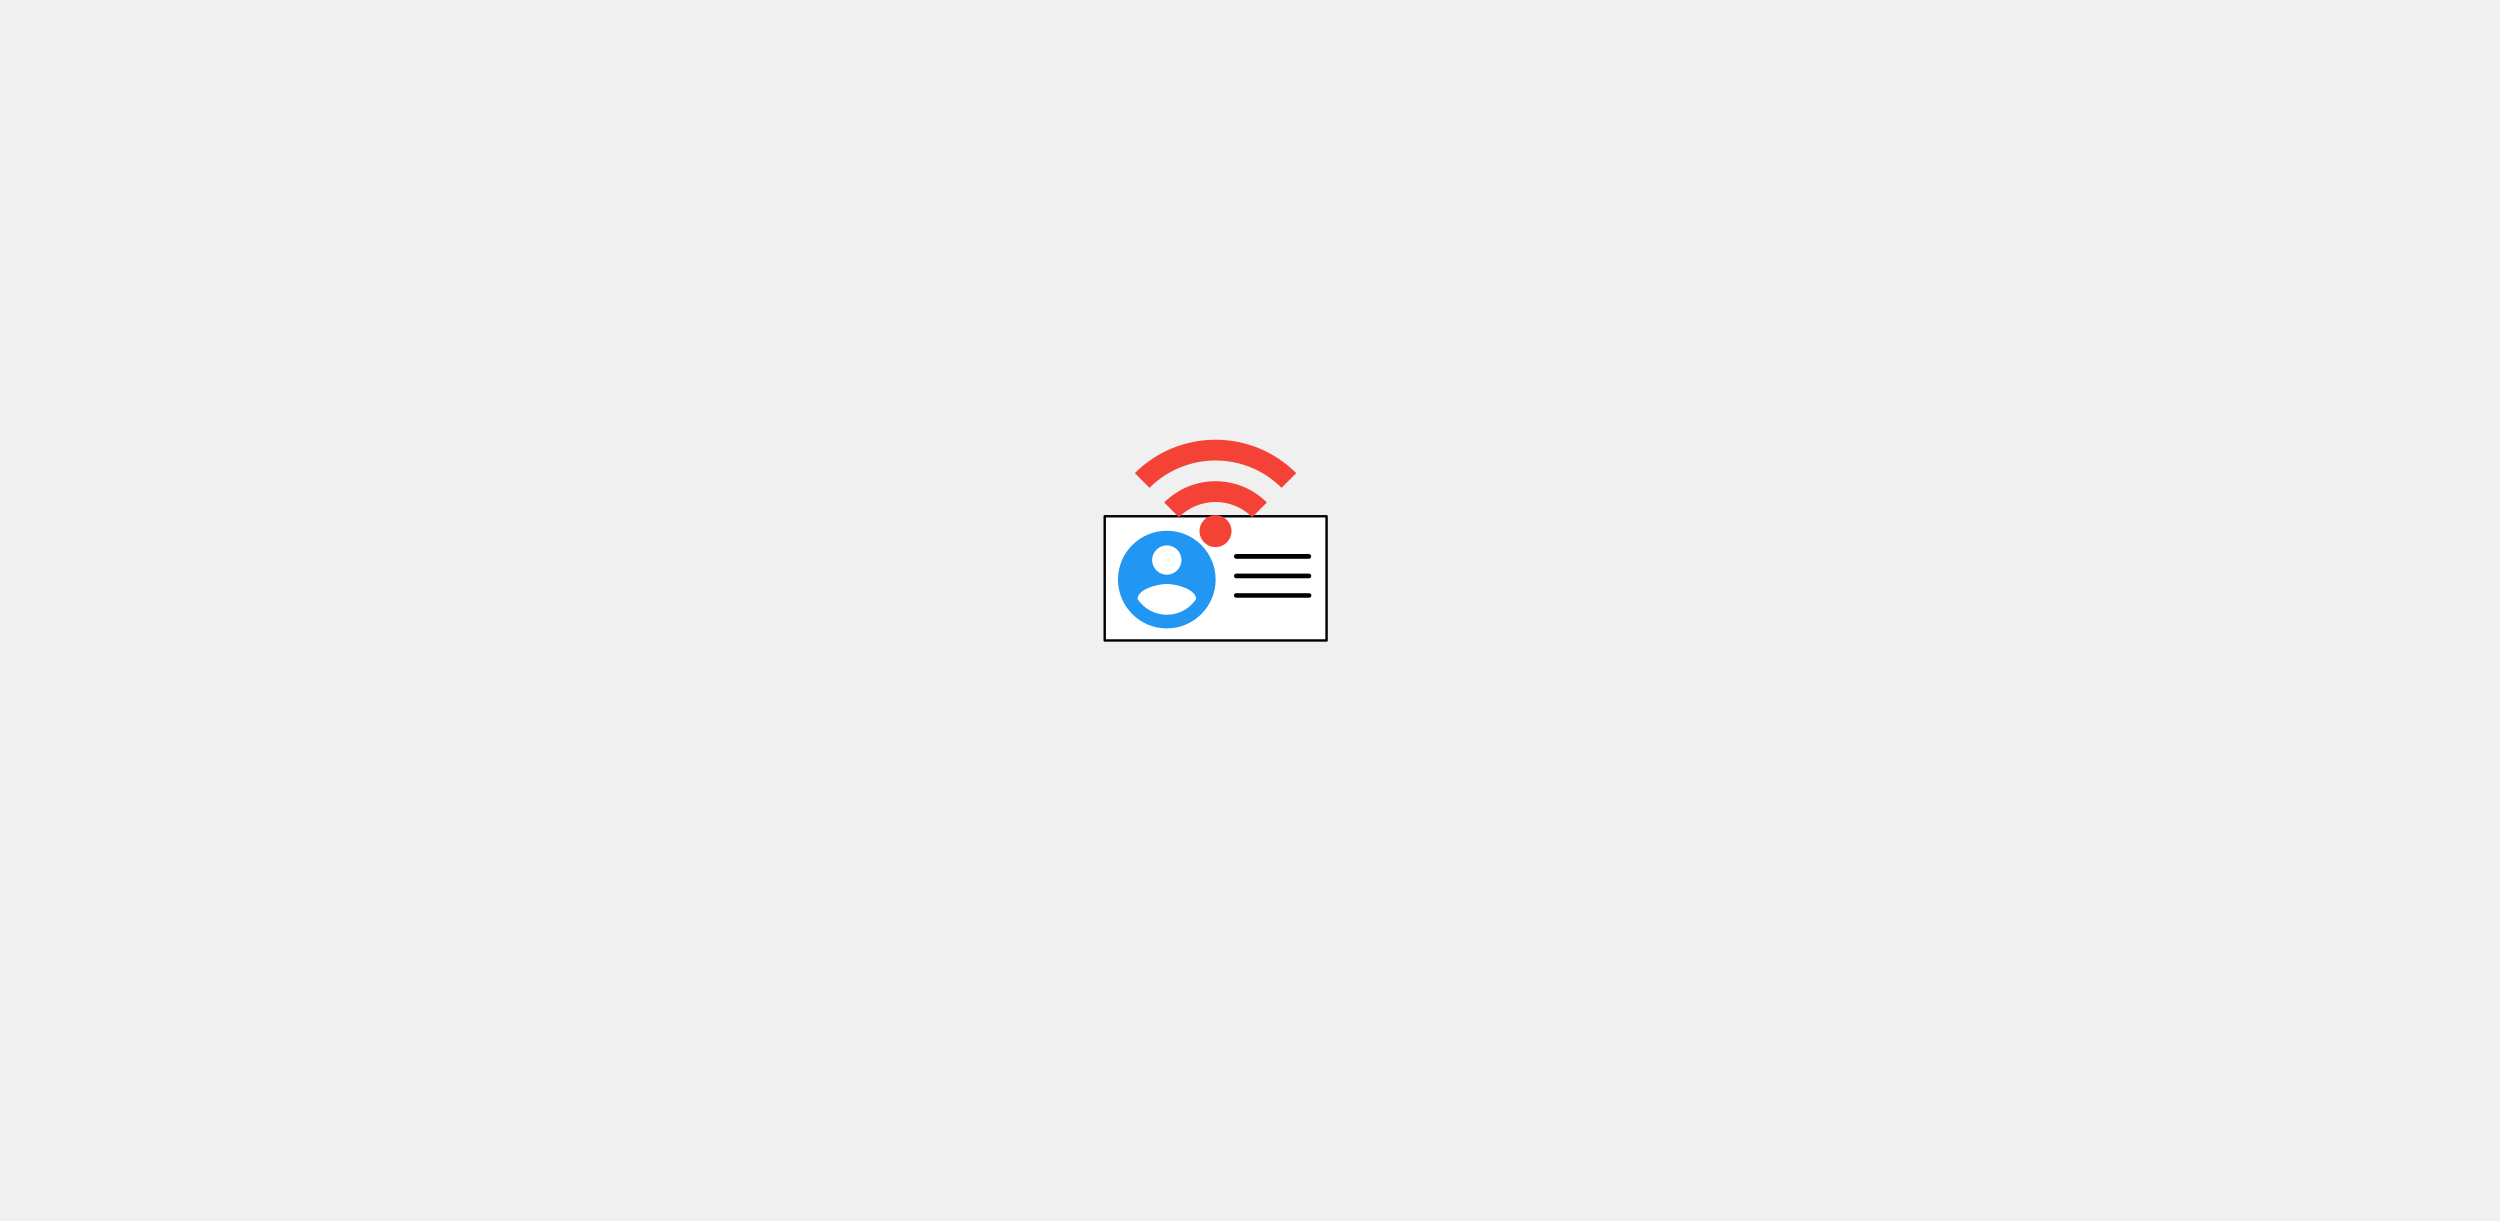
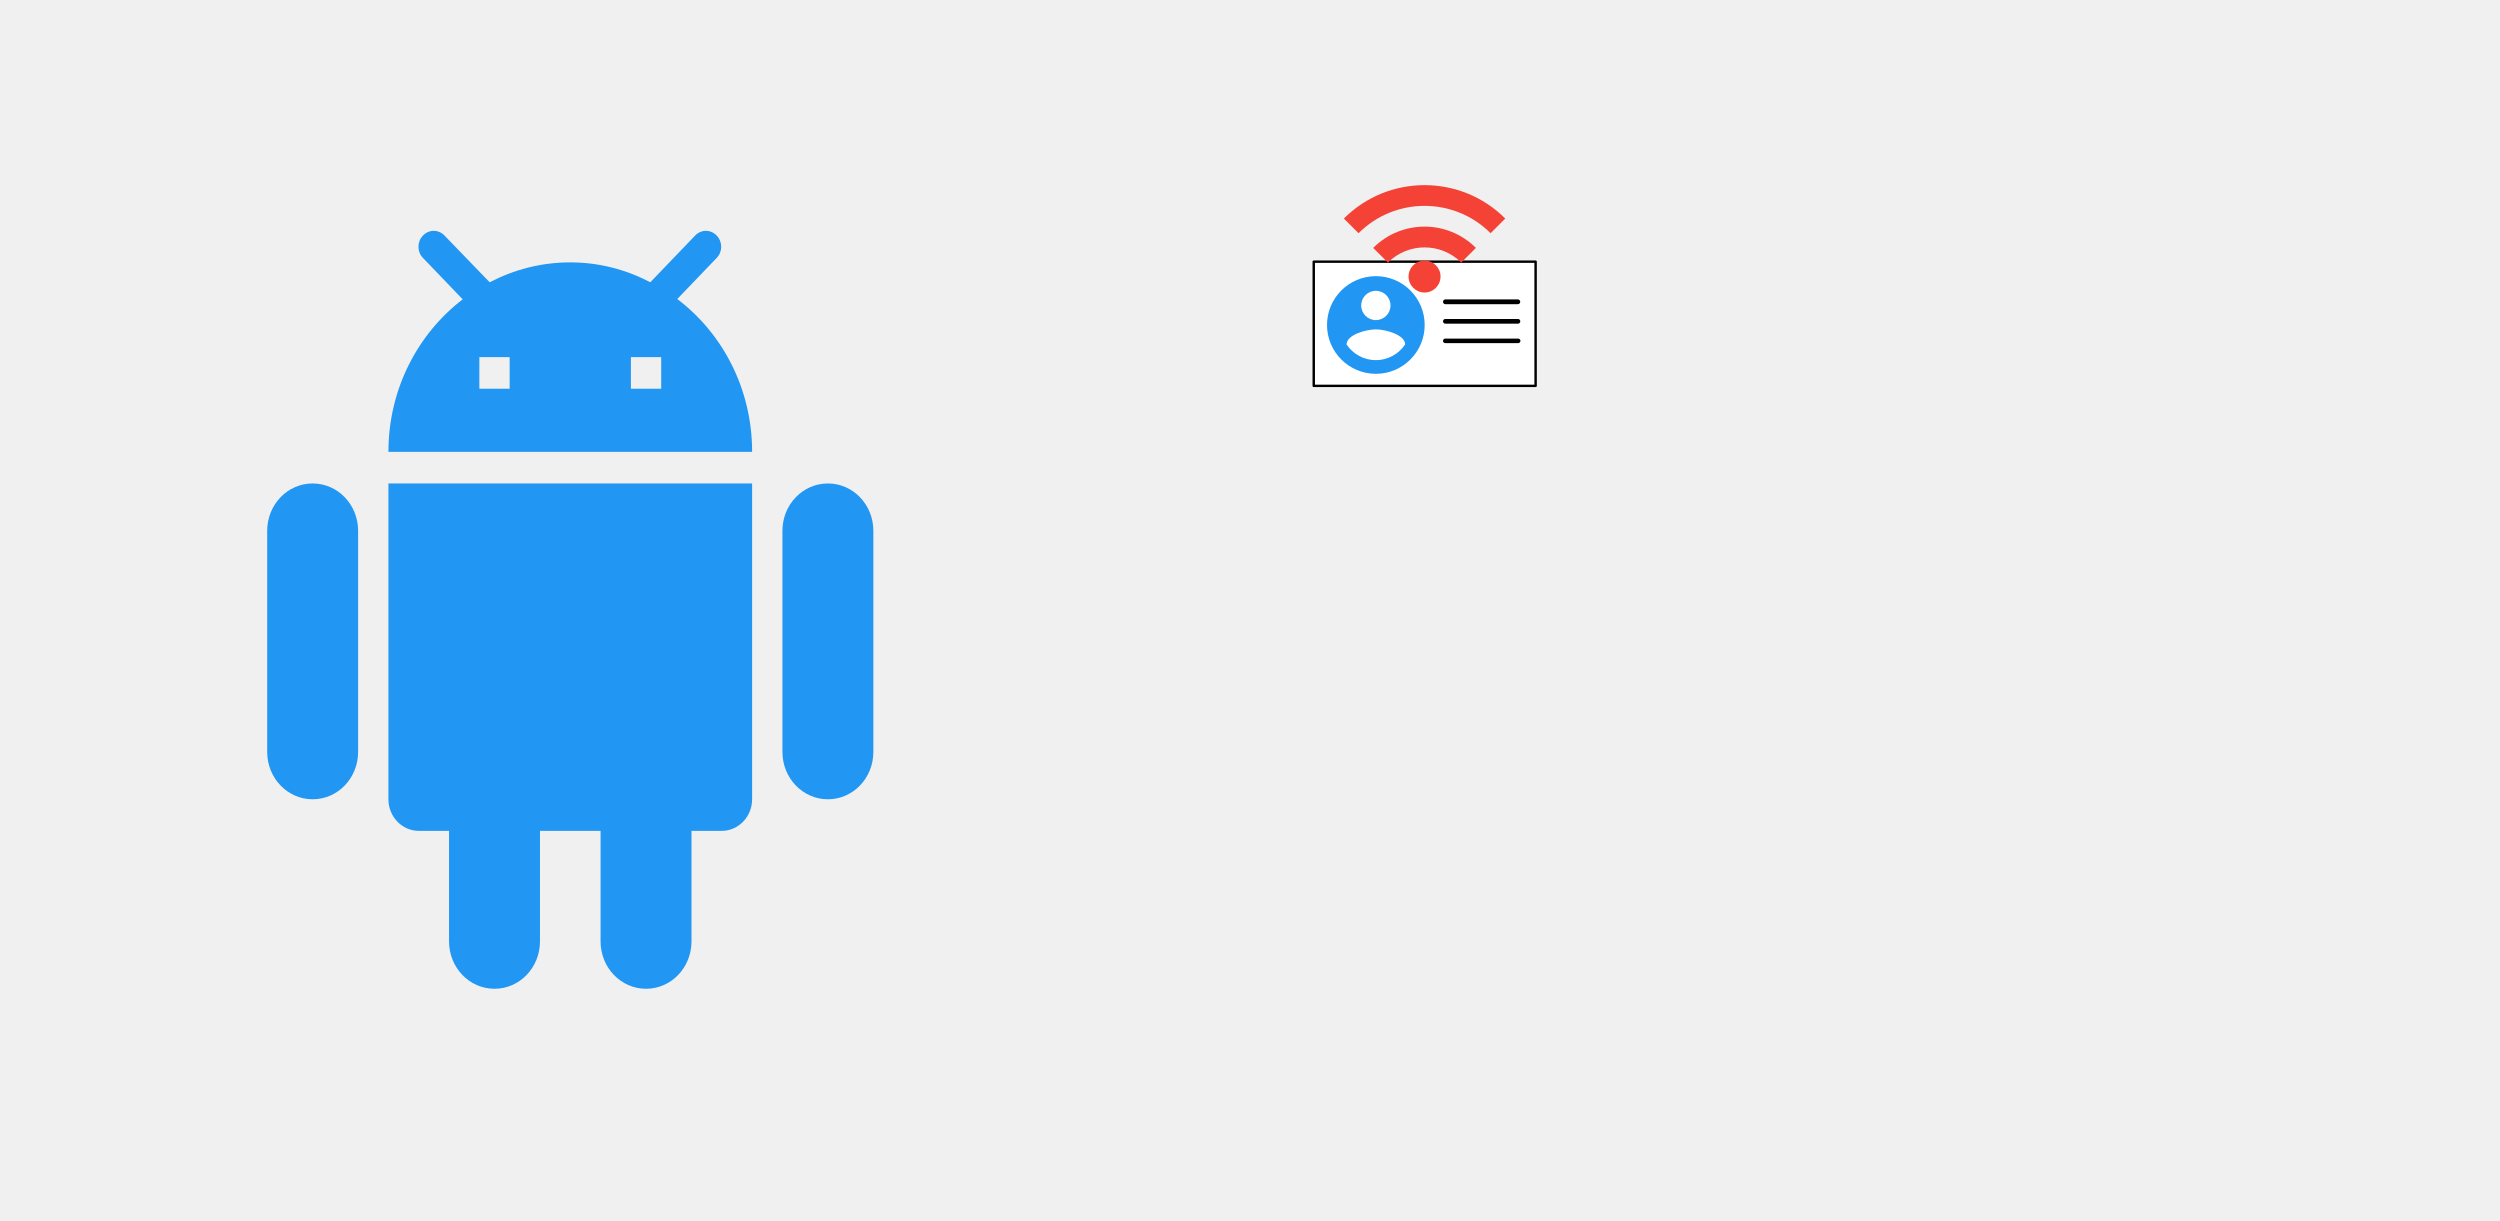
<svg xmlns="http://www.w3.org/2000/svg" width="1024" height="500" viewBox="0 0 1024 500" id="svg2" version="1.1">
  <defs id="defs4" />
  <g id="layer1" transform="translate(0,-552.3622)">
-     <rect style="fill:#ffffff;fill-opacity:1;fill-rule:evenodd;stroke:#000000;stroke-width:1;stroke-linecap:butt;stroke-linejoin:round;stroke-miterlimit:4;stroke-dasharray:none;stroke-opacity:1" id="rect4615" width="90.873" height="50.873" x="452.489" y="763.825" />
-     <path d="m 477.925,769.761 c -11.04,0 -20,8.96 -20,20 0,11.04 8.96,20 20,20 11.04,0 20,-8.96 20,-20 0,-11.04 -8.96,-20 -20,-20 z m 0,6 c 3.32,0 6,2.68 6,6 0,3.32 -2.68,6 -6,6 -3.32,0 -6,-2.68 -6,-6 0,-3.32 2.68,-6 6,-6 z m 0,28.4 c -5,0 -9.42,-2.56 -12,-6.44 0.06,-3.98 8,-6.16 12,-6.16 3.98,0 11.94,2.18 12,6.16 -2.58,3.88 -7,6.44 -12,6.44 z" id="path4548" style="fill:#2196f3" />
-     <path style="fill:none;fill-rule:evenodd;stroke:#000000;stroke-width:1.954;stroke-linecap:round;stroke-linejoin:round;stroke-miterlimit:4;stroke-dasharray:none;stroke-opacity:1" d="m 506.416,780.262 c 29.578,0 29.663,0 29.663,0" id="path6026" />
-     <path style="fill:none;fill-rule:evenodd;stroke:#000000;stroke-width:1.926;stroke-linecap:round;stroke-linejoin:round;stroke-miterlimit:4;stroke-dasharray:none;stroke-opacity:1" d="m 506.402,788.262 29.719,0" id="path6028" />
-     <path style="fill:none;fill-rule:evenodd;stroke:#000000;stroke-width:1.861;stroke-linecap:round;stroke-linejoin:round;stroke-miterlimit:4;stroke-dasharray:none;stroke-opacity:1" d="m 506.369,796.262 29.843,0" id="path6030" />
-     <g id="g3349" transform="matrix(1.008186,0,0,1.008186,444.6617,-232.2195)">
+     <rect style="fill:#ffffff;fill-opacity:1;fill-rule:evenodd;stroke:#000000;stroke-width:1;stroke-linecap:butt;stroke-linejoin:round;stroke-miterlimit:4;stroke-dasharray:none;stroke-opacity:1" id="rect4615" width="90.873" height="50.873" x="538.111" y="659.541" />
+     <path d="m 563.548,665.477 c -11.04,0 -20,8.96 -20,20 0,11.04 8.96,20 20,20 11.04,0 20,-8.96 20,-20 0,-11.04 -8.96,-20 -20,-20 z m 0,6 c 3.32,0 6,2.68 6,6 0,3.32 -2.68,6 -6,6 -3.32,0 -6,-2.68 -6,-6 0,-3.32 2.68,-6 6,-6 z m 0,28.4 c -5,0 -9.42,-2.56 -12,-6.44 0.06,-3.98 8,-6.16 12,-6.16 3.98,0 11.94,2.18 12,6.16 -2.58,3.88 -7,6.44 -12,6.44 z" id="path4548" style="fill:#2196f3" />
+     <path style="fill:none;fill-rule:evenodd;stroke:#000000;stroke-width:1.954;stroke-linecap:round;stroke-linejoin:round;stroke-miterlimit:4;stroke-dasharray:none;stroke-opacity:1" d="m 592.039,675.978 c 29.578,0 29.663,0 29.663,0" id="path6026" />
+     <path style="fill:none;fill-rule:evenodd;stroke:#000000;stroke-width:1.926;stroke-linecap:round;stroke-linejoin:round;stroke-miterlimit:4;stroke-dasharray:none;stroke-opacity:1" d="m 592.025,683.978 29.719,0" id="path6028" />
+     <path style="fill:none;fill-rule:evenodd;stroke:#000000;stroke-width:1.861;stroke-linecap:round;stroke-linejoin:round;stroke-miterlimit:4;stroke-dasharray:none;stroke-opacity:1" d="m 591.992,691.978 29.843,0" id="path6030" />
+     <g id="g3349" transform="matrix(1.008186,0,0,1.008186,530.2843,-336.5035)">
      <g id="g6651" transform="matrix(2.980024,0,0,2.980024,17.01998,933.6919)">
        <circle cx="12" cy="20.236" r="2.18" id="circle6088" style="fill:#f44336" />
        <path d="m 1,12.331 2.001,2.001 c 4.971,-4.971 13.032,-4.971 18.003,0 l 2.001,-2.001 C 16.931,6.257 7.074,6.257 1,12.331 Z m 4.002,4.002 2.001,2.001 c 2.758,-2.758 7.241,-2.758 9.998,-10e-7 l 2.001,-2.001 c -3.868,-3.868 -10.133,-3.868 -14.001,-1e-6 z" id="path6090" style="fill:#f44336" />
      </g>
    </g>
+     <path style="fill:none" d="m 80.223,624.476 297.94,0 0,313.464 -297.94,0 z" id="path4339" />
+     <path style="fill:#2196f3" d="m 159.099,879.746 c 0,7.115 5.586,12.936 12.414,12.936 l 12.414,0 0,45.276 c 0,10.737 8.317,19.404 18.621,19.404 10.304,0 18.621,-8.667 18.621,-19.404 l 0,-45.276 24.828,0 0,45.276 c 0,10.737 8.317,19.404 18.621,19.404 10.304,0 18.621,-8.667 18.621,-19.404 l 0,-45.276 12.414,0 c 6.828,0 12.414,-5.821 12.414,-12.936 l 0,-129.36 -148.97,0 0,129.36 z m -31.035,-129.36 c -10.304,0 -18.621,8.667 -18.621,19.404 l 0,90.552 c 0,10.737 8.317,19.404 18.621,19.404 10.304,0 18.621,-8.667 18.621,-19.404 l 0,-90.552 c 0,-10.737 -8.317,-19.404 -18.621,-19.404 z m 211.041,0 c -10.304,0 -18.621,8.667 -18.621,19.404 l 0,90.552 c 0,10.737 8.317,19.404 18.621,19.404 10.304,0 18.621,-8.667 18.621,-19.404 l 0,-90.552 c 0,-10.737 -8.317,-19.404 -18.621,-19.404 z m -61.698,-75.546 16.138,-16.817 c 2.483,-2.587 2.483,-6.597 0,-9.185 -2.483,-2.587 -6.331,-2.587 -8.814,0 l -18.373,19.145 c -9.807,-5.174 -20.98,-8.15 -32.773,-8.15 -11.918,0 -23.09,2.975 -33.022,8.15 l -18.497,-19.145 c -2.483,-2.587 -6.331,-2.587 -8.814,0 -2.483,2.587 -2.483,6.597 0,9.185 l 16.263,16.946 c -18.373,14.1 -30.415,36.738 -30.415,62.481 l 148.97,0 c 0,-25.743 -12.042,-48.51 -30.663,-62.61 z m -68.65,36.738 -12.414,0 0,-12.936 12.414,0 0,12.936 z m 62.071,0 -12.414,0 0,-12.936 12.414,0 0,12.936 z" id="path4341" />
  </g>
</svg>
